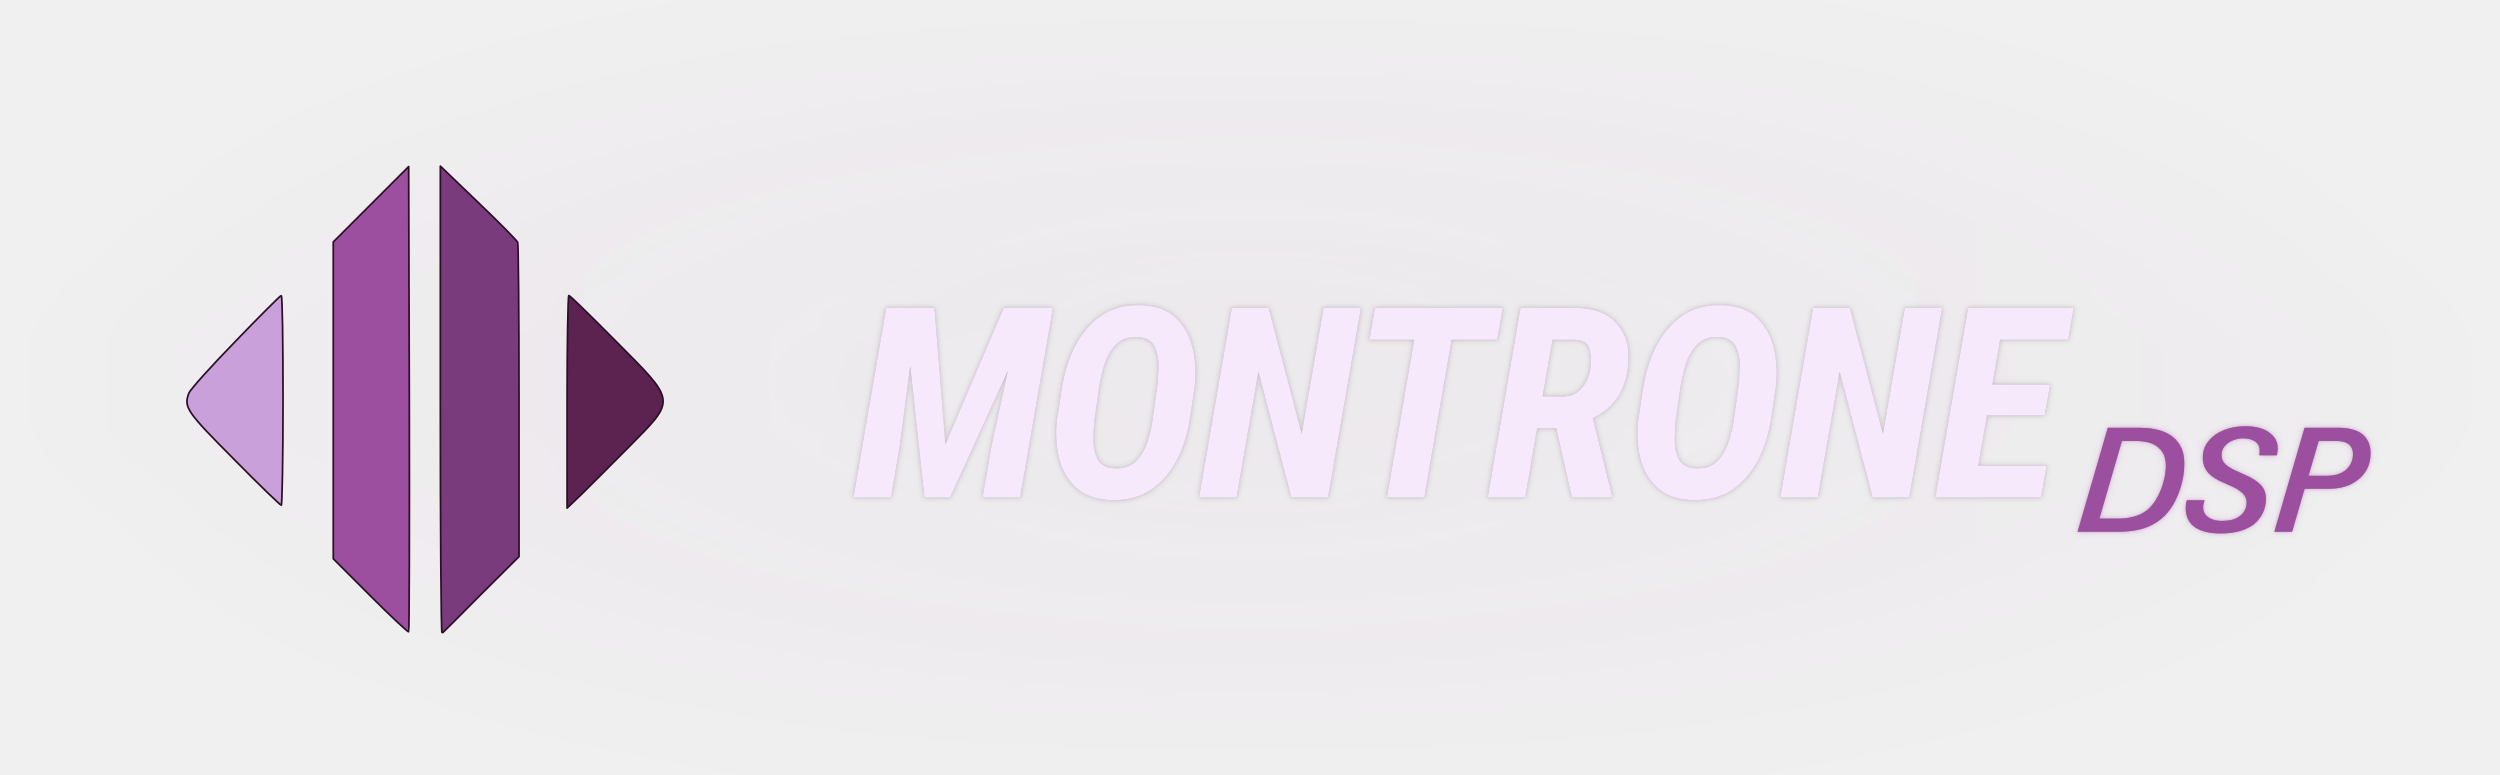
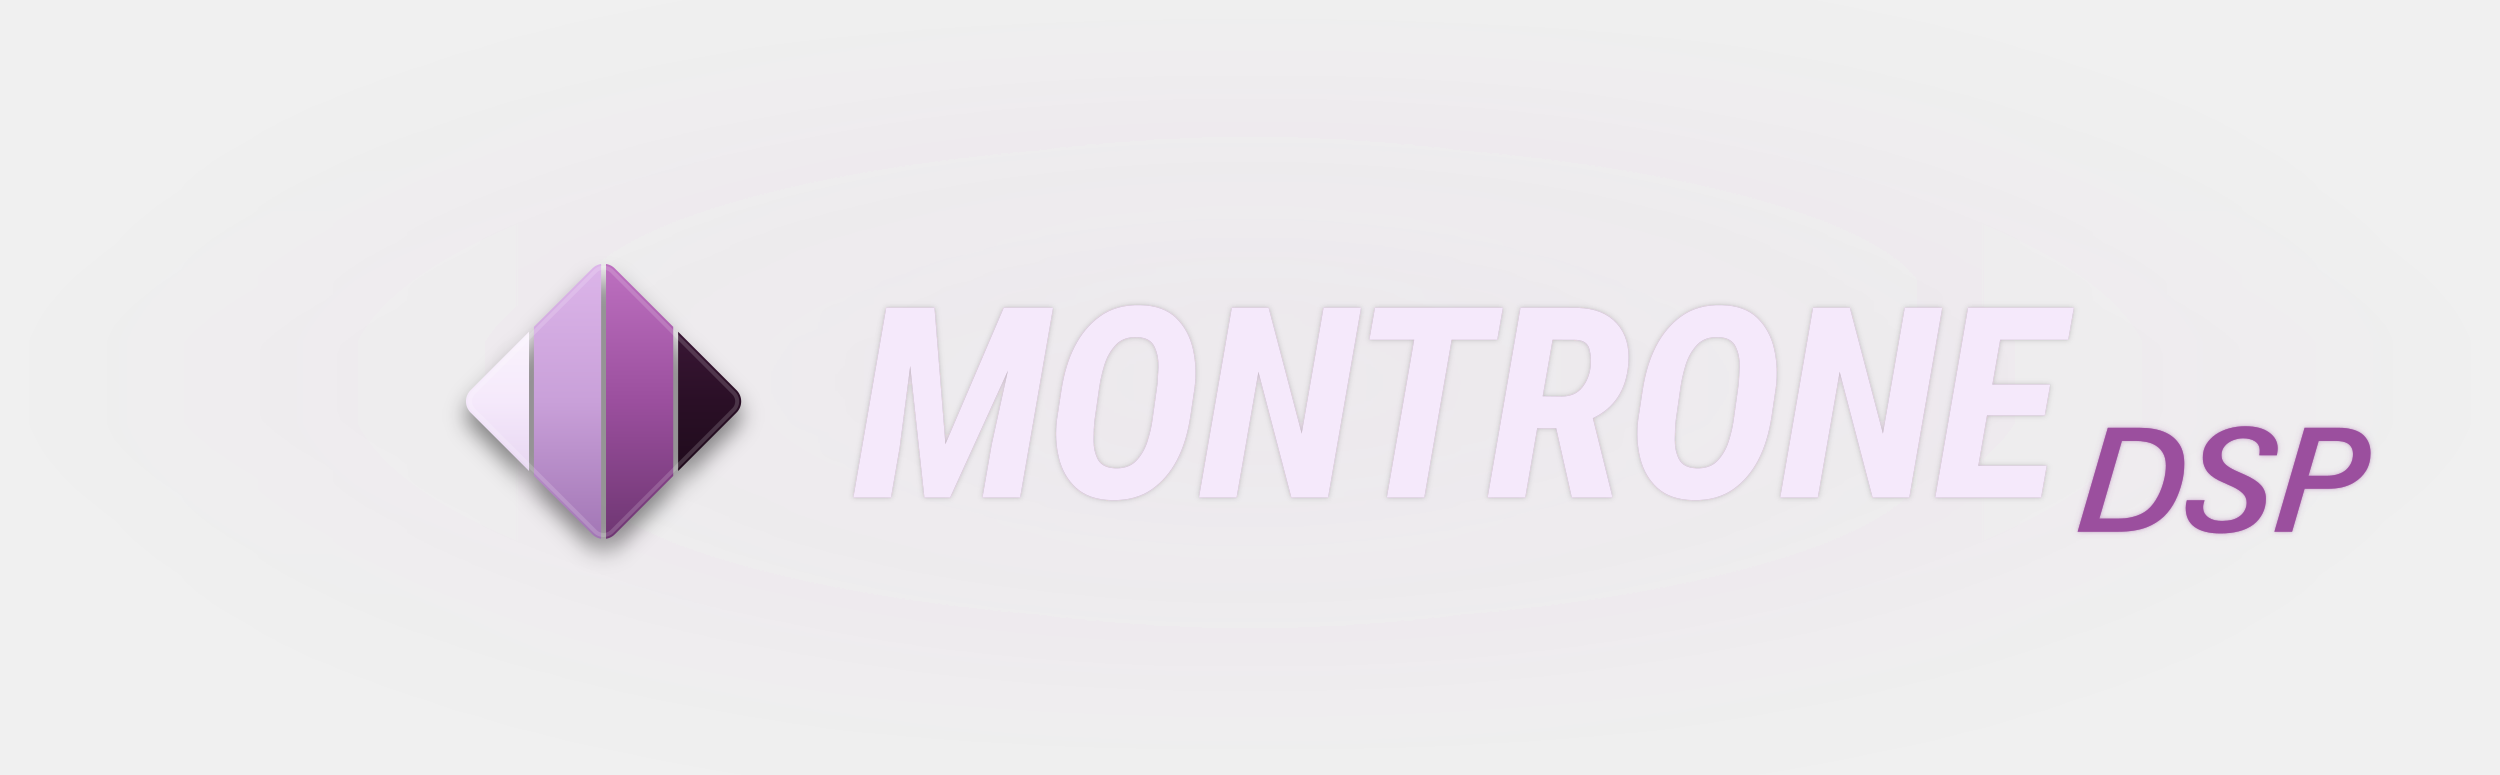
<svg xmlns="http://www.w3.org/2000/svg" viewBox="20 15 1000 310">
  <defs>
    <radialGradient id="ambientHalo" cx="0.5" cy="0.5" r="0.5" gradientUnits="objectBoundingBox">
      <stop offset="0" stop-color="#c9a0d9" stop-opacity=".08" />
      <stop offset=".55" stop-color="#9b4f9e" stop-opacity=".03" />
      <stop offset="1" stop-color="#9b4f9e" stop-opacity="0" />
    </radialGradient>
    <filter id="ambientBlur" x="-60%" y="-120%" width="220%" height="340%">
      <feGaussianBlur stdDeviation="34" />
    </filter>
  </defs>
  <ellipse cx="520" cy="168" rx="500" ry="150" fill="url(#ambientHalo)" filter="url(#ambientBlur)" />
-   <g transform="translate(60.896,45.896) scale(1.61384)">
-     <defs>
-       <style>
-       .st0 {
-         stroke: #2a0f26;
-         stroke-linecap: round;
-         stroke-width: 6px;
-         opacity: 1;
-       }
- 
-       .st1 {
-         fill: #9b4f9e;
-         isolation: isolate;
-         stroke: #9b4f9e;
-         stroke-width: 6px;
-         opacity: 1;
-       }
- 
-       .st5 {
-         stroke: url(#glowGrad);
-         stroke-width: 10px;
-         stroke-linecap: round;
-         opacity: .2;
-         filter: url(#softBlur);
-       }
-     </style>
-       <linearGradient id="Sfumatura_senza_nome_4" data-name="Sfumatura senza nome 4" x1="90" y1="-16.8" x2="91.5" y2="-16.8" gradientTransform="translate(-26793 1726.6) scale(296 98)" gradientUnits="userSpaceOnUse">
-         <stop offset="0" stop-color="#e3a8e0" />
-         <stop offset=".35" stop-color="#9b4f9e" />
-         <stop offset=".65" stop-color="#9b4f9e" />
-         <stop offset="1" stop-color="#e3a8e0" />
-       </linearGradient>
-       <linearGradient id="ringGrad" x1="45.21" y1="45.21" x2="114.79" y2="114.79" gradientUnits="userSpaceOnUse">
-         <stop offset="0" stop-color="#c9a0d9" />
-         <stop offset=".5" stop-color="#5c2350" />
-         <stop offset="1" stop-color="#c9a0d9" />
-       </linearGradient>
-       <linearGradient id="glowGrad" x1="90" y1="-16.8" x2="91.5" y2="-16.8" gradientTransform="translate(-26793 1726.6) scale(296 98)" gradientUnits="userSpaceOnUse">
-         <stop offset="0" stop-color="#e3a8e0" />
-         <stop offset=".5" stop-color="#9b4f9e" />
-         <stop offset="1" stop-color="#e3a8e0" />
-       </linearGradient>
-       <filter id="softBlur" x="-30%" y="-30%" width="160%" height="160%">
-         <feGaussianBlur stdDeviation="0.5" />
-       </filter>
-       <filter id="lineShadow" x="-30%" y="-30%" width="160%" height="160%">
-         <feDropShadow dx="0" dy="1" stdDeviation=".9" flood-color="#000000" flood-opacity=".65" />
-       </filter>
-       <filter id="ringShadow" x="-20%" y="-20%" width="140%" height="140%">
-         <feDropShadow dx="0" dy="1" stdDeviation="1" flood-color="#000000" flood-opacity=".65" />
-       </filter>
-       <filter id="icon-glow-deep" x="-120%" y="-120%" width="340%" height="340%">
-         <feGaussianBlur in="SourceGraphic" stdDeviation="5" />
-       </filter>
-       <filter id="icon-glow-mid" x="-90%" y="-90%" width="280%" height="280%">
-         <feGaussianBlur in="SourceGraphic" stdDeviation="2" />
-       </filter>
-       <filter id="icon-glow-tight" x="-60%" y="-60%" width="220%" height="220%">
-         <feGaussianBlur in="SourceGraphic" stdDeviation="0.5" />
-       </filter>
-     </defs>
-     <g transform="translate(21,22.0488) scale(0.541601)">
-       <g transform="translate(-34.04148,336.164) scale(0.1,-0.1)" stroke="#2a0f26" stroke-width="8" stroke-linejoin="round">
-         <path fill="#C9A0D9" d="M563 2561 c-112 -115 -208 -222 -214 -238 -24 -65 -11 -84 209 -305 113 -115 210 -208 214 -208 4 0 8 216 8 480 0 264 -3 480 -8 480 -4 0 -98 -94 -209 -209z" />
-         <path fill="#9B4F9E" d="M1183 3188 l-173 -173 0 -725 0 -725 170 -170 c93 -93 172 -167 175 -164 3 3 4 484 3 1067 l-3 1062 -172 -172z" />
-         <path fill="#7A3B7D" d="M1500 2289 c0 -590 3 -1069 8 -1065 4 3 85 84 179 179 l173 172 0 712 c0 391 -3 718 -6 726 -3 8 -84 90 -180 182 l-174 167 0 -1073z" />
-         <path fill="#5C2350" d="M2080 2283 l0 -486 68 65 c37 36 133 133 214 214 218 221 220 204 -60 486 -113 114 -209 208 -214 208 -4 0 -8 -219 -8 -487z" />
-       </g>
-     </g>
+   <defs>
+     <linearGradient id="iconGradLavender" x1="261.43" y1="117.88" x2="261.43" y2="233.23" gradientUnits="userSpaceOnUse">
+       <stop offset="0" stop-color="#ffffff" />
+       <stop offset=".5" stop-color="#f5e9fb" />
+       <stop offset="1" stop-color="#d9c3e8" />
+     </linearGradient>
+     <linearGradient id="iconGradLilac" x1="261.43" y1="117.88" x2="261.43" y2="233.23" gradientUnits="userSpaceOnUse">
+       <stop offset="0" stop-color="#ddb6ea" />
+       <stop offset=".5" stop-color="#c9a0d9" />
+       <stop offset="1" stop-color="#a074b3" />
+     </linearGradient>
+     <linearGradient id="iconGradOrchid" x1="261.43" y1="117.88" x2="261.43" y2="233.23" gradientUnits="userSpaceOnUse">
+       <stop offset="0" stop-color="#bf72c2" />
+       <stop offset=".5" stop-color="#9b4f9e" />
+       <stop offset="1" stop-color="#6c3570" />
+     </linearGradient>
+     <linearGradient id="iconGradAubergine" x1="261.43" y1="117.88" x2="261.43" y2="233.23" gradientUnits="userSpaceOnUse">
+       <stop offset="0" stop-color="#4a1f45" />
+       <stop offset=".5" stop-color="#2a0f26" />
+       <stop offset="1" stop-color="#150712" />
+     </linearGradient>
+     <filter id="iconShadow" x="-60%" y="-60%" width="220%" height="220%">
+       <feGaussianBlur stdDeviation="4.2" />
+     </filter>
+   </defs>
+   <g filter="url(#iconShadow)">
+     <path d="M 207.452,172.025 L 207.132,172.559 L 206.866,173.122 L 206.656,173.708 L 206.505,174.312 L 206.413,174.928 L 206.383,175.550 L 206.413,176.172 L 206.505,176.788 L 206.656,177.392 L 206.866,177.978 L 207.132,178.541 L 207.452,179.075 L 207.823,179.575 L 208.241,180.036 L 231.612,203.407 L 231.612,147.693 L 208.241,171.064 L 207.823,171.525 Z M 259.002,120.986 L 258.439,121.252 L 257.905,121.572 L 257.405,121.943 L 256.944,122.361 L 233.573,145.732 L 233.573,205.368 L 256.944,228.739 L 257.405,229.157 L 257.905,229.528 L 258.439,229.848 L 259.002,230.114 L 259.588,230.324 L 260.192,230.475 L 260.450,230.513 L 260.450,120.587 L 260.192,120.625 L 259.588,120.776 Z M 264.421,121.252 L 263.858,120.986 L 263.272,120.776 L 262.668,120.625 L 262.410,120.587 L 262.410,230.513 L 262.668,230.475 L 263.272,230.324 L 263.858,230.114 L 264.421,229.848 L 264.955,229.528 L 265.455,229.157 L 265.916,228.739 L 289.287,205.368 L 289.287,145.732 L 265.916,122.361 L 265.455,121.943 L 264.955,121.572 Z M 315.408,179.075 L 315.728,178.541 L 315.994,177.978 L 316.204,177.392 L 316.355,176.788 L 316.447,176.172 L 316.477,175.550 L 316.447,174.928 L 316.355,174.312 L 316.204,173.708 L 315.994,173.122 L 315.728,172.559 L 315.408,172.025 L 315.037,171.525 L 314.619,171.064 L 291.248,147.693 L 291.248,203.407 L 314.619,180.036 L 315.037,179.575 Z" fill="#000000" opacity="0.45" transform="translate(0,5.5)" />
+   </g>
+   <g id="icon-diamond">
+     <path d="M 208.241,171.064 L 207.823,171.525 L 207.452,172.025 L 207.132,172.559 L 206.866,173.122 L 206.656,173.708 L 206.505,174.312 L 206.413,174.928 L 206.383,175.550 L 206.413,176.172 L 206.505,176.788 L 206.656,177.392 L 206.866,177.978 L 207.132,178.541 L 207.452,179.075 L 207.823,179.575 L 208.241,180.036 L 231.612,203.407 L 231.612,147.693 Z" fill="url(#iconGradLavender)" />
+     <path d="M 260.192,120.625 L 259.588,120.776 L 259.002,120.986 L 258.439,121.252 L 257.905,121.572 L 257.405,121.943 L 256.944,122.361 L 233.573,145.732 L 233.573,205.368 L 256.944,228.739 L 257.405,229.157 L 257.905,229.528 L 258.439,229.848 L 259.002,230.114 L 259.588,230.324 L 260.192,230.475 L 260.450,230.513 L 260.450,120.587 Z" fill="url(#iconGradLilac)" />
+     <path d="M 265.455,121.943 L 264.955,121.572 L 264.421,121.252 L 263.858,120.986 L 263.272,120.776 L 262.668,120.625 L 262.410,120.587 L 262.410,230.513 L 262.668,230.475 L 263.272,230.324 L 263.858,230.114 L 264.421,229.848 L 264.955,229.528 L 265.455,229.157 L 265.916,228.739 L 289.287,205.368 L 289.287,145.732 L 265.916,122.361 Z" fill="url(#iconGradOrchid)" />
+     <path d="M 314.619,180.036 L 315.037,179.575 L 315.408,179.075 L 315.728,178.541 L 315.994,177.978 L 316.204,177.392 L 316.355,176.788 L 316.447,176.172 L 316.477,175.550 L 316.447,174.928 L 316.355,174.312 L 316.204,173.708 L 315.994,173.122 L 315.728,172.559 L 315.408,172.025 L 315.037,171.525 L 314.619,171.064 L 291.248,147.693 L 291.248,203.407 Z" fill="url(#iconGradAubergine)" />
+     <path d="M 264.812,123.520 L 264.438,123.181 L 264.065,122.904 L 263.666,122.665 L 263.245,122.466 L 262.807,122.309 L 262.355,122.196 L 261.895,122.128 L 261.430,122.105 L 260.965,122.128 L 260.505,122.196 L 260.053,122.309 L 259.615,122.466 L 259.194,122.665 L 258.795,122.904 L 258.422,123.181 L 258.048,123.520 L 209.400,172.168 L 209.061,172.542 L 208.784,172.915 L 208.545,173.314 L 208.346,173.735 L 208.189,174.173 L 208.076,174.625 L 208.008,175.085 L 207.985,175.550 L 208.008,176.015 L 208.076,176.475 L 208.189,176.927 L 208.346,177.365 L 208.545,177.786 L 208.784,178.185 L 209.061,178.558 L 209.400,178.932 L 258.048,227.580 L 258.422,227.919 L 258.795,228.196 L 259.194,228.435 L 259.615,228.634 L 260.053,228.791 L 260.505,228.904 L 260.965,228.972 L 261.430,228.995 L 261.895,228.972 L 262.355,228.904 L 262.807,228.791 L 263.245,228.634 L 263.666,228.435 L 264.065,228.196 L 264.438,227.919 L 264.812,227.580 L 313.460,178.932 L 313.799,178.558 L 314.076,178.185 L 314.315,177.786 L 314.514,177.365 L 314.671,176.927 L 314.784,176.475 L 314.852,176.015 L 314.875,175.550 L 314.852,175.085 L 314.784,174.625 L 314.671,174.173 L 314.514,173.735 L 314.315,173.314 L 314.076,172.915 L 313.799,172.542 L 313.460,172.168 Z" fill="none" stroke="#ffffff" stroke-opacity="0.16" stroke-width="1.6" />
  </g>
  <g transform="translate(360.947,120.947) scale(1.36842)">
    <defs>
      <filter id="glow-main" x="-20%" y="-60%" width="140%" height="220%">
        <feGaussianBlur in="SourceGraphic" stdDeviation="0.3" result="blur1" />
        <feGaussianBlur in="SourceGraphic" stdDeviation="0.6" result="blur2" />
        <feGaussianBlur in="SourceGraphic" stdDeviation="1" result="blur3" />
        <feMerge>
          <feMergeNode in="blur3" />
          <feMergeNode in="blur2" />
          <feMergeNode in="blur1" />
          <feMergeNode in="SourceGraphic" />
        </feMerge>
      </filter>
      <filter id="glow-dsp" x="-30%" y="-80%" width="160%" height="260%">
        <feGaussianBlur in="SourceGraphic" stdDeviation="0.25" result="blur1" />
        <feGaussianBlur in="SourceGraphic" stdDeviation="0.5" result="blur2" />
        <feGaussianBlur in="SourceGraphic" stdDeviation="1" result="blur3" />
        <feMerge>
          <feMergeNode in="blur3" />
          <feMergeNode in="blur2" />
          <feMergeNode in="blur1" />
          <feMergeNode in="SourceGraphic" />
        </feMerge>
      </filter>
      <filter id="shadow" x="-5%" y="-40%" width="115%" height="200%">
        <feDropShadow dx="0" dy="4" stdDeviation="6" flood-color="#000" flood-opacity="0.7" />
      </filter>
    </defs>
    <g filter="url(#glow-main)" style="fill:rgb(0, 0, 0);stroke:none;color:rgb(255, 255, 255);stroke-width:1px;stroke-linecap:butt;stroke-linejoin:miter;opacity:1;font-family:&quot;Anthropic Sans&quot;, -apple-system, BlinkMacSystemFont, &quot;Segoe UI&quot;, sans-serif;font-size:16px;font-weight:400;text-anchor:start;dominant-baseline:auto">
      <path fill="#2a0f26" opacity="0.1" d="m 27.193,52.423 17.062,-39.876 H 58.652 L 49.017,68 H 38.048 L 40.752,52.461 45.475,30.904 28.564,68 h -7.503 L 16.91,29.533 13.787,53.527 11.273,68 H 0.305 L 9.902,12.547 H 23.994 Z m 72.811,-16.415 -1.219,8.227 Q 96.538,59.202 87.626,65.524 82.865,68.914 75.819,68.762 69.192,68.609 65.422,65.182 61.689,61.754 60.395,56.422 59.1,51.052 59.823,45.225 l 1.295,-8.531 Q 63.403,21.688 72.239,15.175 q 4.837,-3.58 11.959,-3.39 6.741,0.152 10.436,3.771 3.694,3.618 4.913,9.141 1.219,5.484 0.457,11.312 z M 89.492,29.876 q 0.076,-3.39 -1.181,-5.979 -1.257,-2.628 -4.951,-2.78 -4.037,-0.19 -6.322,2.209 -2.285,2.399 -3.39,5.903 -1.066,3.504 -1.523,6.703 l -1.333,9.331 q -0.305,2.59 -0.305,5.865 -0.038,3.275 1.257,5.751 1.333,2.438 4.951,2.59 3.923,0.19 6.17,-2.057 2.247,-2.285 3.352,-5.637 1.104,-3.39 1.523,-6.475 L 89.226,34.637 Z M 148.668,12.547 139.032,68 H 128.33 L 118.694,31.247 112.296,68 h -10.969 l 9.598,-55.453 h 10.74 l 9.674,36.791 6.398,-36.791 z m 2.466,9.331 1.638,-9.331 h 37.362 l -1.638,9.331 H 175.166 L 167.168,68 H 156.237 l 7.998,-46.122 z M 210.31,68 205.739,47.738 h -5.561 L 196.675,68 h -10.969 l 9.598,-55.453 16.758,0.038 q 7.465,0.19 11.388,4.57 3.961,4.38 3.352,11.845 -0.952,11.35 -10.359,15.806 l 5.599,22.585 V 68 Z m -5.637,-46.122 -2.895,16.529 5.713,0.076 q 3.732,-0.038 5.789,-2.552 2.057,-2.514 2.514,-6.018 0.343,-2.666 -0.305,-5.218 -0.647,-2.59 -3.885,-2.78 z m 65.231,14.13 -1.219,8.227 q -2.247,14.968 -11.159,21.29 -4.761,3.39 -11.807,3.237 -6.627,-0.152 -10.397,-3.58 -3.732,-3.428 -5.027,-8.76 Q 229,51.052 229.724,45.225 l 1.295,-8.531 q 2.285,-15.006 11.121,-21.519 4.837,-3.58 11.959,-3.39 6.741,0.152 10.436,3.771 3.694,3.618 4.913,9.141 1.219,5.484 0.457,11.312 z m -10.512,-6.132 q 0.076,-3.39 -1.181,-5.979 -1.257,-2.628 -4.951,-2.78 -4.037,-0.19 -6.322,2.209 -2.285,2.399 -3.39,5.903 -1.066,3.504 -1.523,6.703 l -1.333,9.331 q -0.305,2.59 -0.305,5.865 -0.038,3.275 1.257,5.751 1.333,2.438 4.951,2.59 3.923,0.19 6.17,-2.057 2.247,-2.285 3.352,-5.637 1.104,-3.39 1.523,-6.475 l 1.485,-10.664 z M 318.568,12.547 308.933,68 H 298.23 L 288.595,31.247 282.196,68 h -10.969 l 9.598,-55.453 h 10.74 l 9.674,36.791 6.398,-36.791 z M 316.54,68 326.138,12.547 h 30.888 l -1.638,9.331 h -19.881 l -2.285,13.102 h 16.91 l -1.6,9.026 h -16.872 l -2.552,14.701 h 19.995 L 347.466,68 Z" style="fill:rgb(42, 15, 38);stroke:none;color:rgb(255, 255, 255);stroke-width:1px;stroke-linecap:butt;stroke-linejoin:miter;opacity:0.1;font-family:&quot;Anthropic Sans&quot;, -apple-system, BlinkMacSystemFont, &quot;Segoe UI&quot;, sans-serif;font-size:16px;font-weight:400;text-anchor:start;dominant-baseline:auto" />
    </g>
    <g style="fill:rgb(0, 0, 0);stroke:none;color:rgb(255, 255, 255);stroke-width:1px;stroke-linecap:butt;stroke-linejoin:miter;opacity:1;font-family:&quot;Anthropic Sans&quot;, -apple-system, BlinkMacSystemFont, &quot;Segoe UI&quot;, sans-serif;font-size:16px;font-weight:400;text-anchor:start;dominant-baseline:auto">
      <path fill="#f5e9fb" opacity="1" d="m 27.193,52.423 17.062,-39.876 H 58.652 L 49.017,68 H 38.048 L 40.752,52.461 45.475,30.904 28.564,68 h -7.503 L 16.91,29.533 13.787,53.527 11.273,68 H 0.305 L 9.902,12.547 H 23.994 Z m 72.811,-16.415 -1.219,8.227 Q 96.538,59.202 87.626,65.524 82.865,68.914 75.819,68.762 69.192,68.609 65.422,65.182 61.689,61.754 60.395,56.422 59.1,51.052 59.823,45.225 l 1.295,-8.531 Q 63.403,21.688 72.239,15.175 q 4.837,-3.58 11.959,-3.39 6.741,0.152 10.436,3.771 3.694,3.618 4.913,9.141 1.219,5.484 0.457,11.312 z M 89.492,29.876 q 0.076,-3.39 -1.181,-5.979 -1.257,-2.628 -4.951,-2.78 -4.037,-0.19 -6.322,2.209 -2.285,2.399 -3.39,5.903 -1.066,3.504 -1.523,6.703 l -1.333,9.331 q -0.305,2.59 -0.305,5.865 -0.038,3.275 1.257,5.751 1.333,2.438 4.951,2.59 3.923,0.19 6.17,-2.057 2.247,-2.285 3.352,-5.637 1.104,-3.39 1.523,-6.475 L 89.226,34.637 Z M 148.668,12.547 139.032,68 H 128.33 L 118.694,31.247 112.296,68 h -10.969 l 9.598,-55.453 h 10.74 l 9.674,36.791 6.398,-36.791 z m 2.466,9.331 1.638,-9.331 h 37.362 l -1.638,9.331 H 175.166 L 167.168,68 H 156.237 l 7.998,-46.122 z M 210.31,68 205.739,47.738 h -5.561 L 196.675,68 h -10.969 l 9.598,-55.453 16.758,0.038 q 7.465,0.19 11.388,4.57 3.961,4.38 3.352,11.845 -0.952,11.35 -10.359,15.806 l 5.599,22.585 V 68 Z m -5.637,-46.122 -2.895,16.529 5.713,0.076 q 3.732,-0.038 5.789,-2.552 2.057,-2.514 2.514,-6.018 0.343,-2.666 -0.305,-5.218 -0.647,-2.59 -3.885,-2.78 z m 65.231,14.13 -1.219,8.227 q -2.247,14.968 -11.159,21.29 -4.761,3.39 -11.807,3.237 -6.627,-0.152 -10.397,-3.58 -3.732,-3.428 -5.027,-8.76 Q 229,51.052 229.724,45.225 l 1.295,-8.531 q 2.285,-15.006 11.121,-21.519 4.837,-3.58 11.959,-3.39 6.741,0.152 10.436,3.771 3.694,3.618 4.913,9.141 1.219,5.484 0.457,11.312 z m -10.512,-6.132 q 0.076,-3.39 -1.181,-5.979 -1.257,-2.628 -4.951,-2.78 -4.037,-0.19 -6.322,2.209 -2.285,2.399 -3.39,5.903 -1.066,3.504 -1.523,6.703 l -1.333,9.331 q -0.305,2.59 -0.305,5.865 -0.038,3.275 1.257,5.751 1.333,2.438 4.951,2.59 3.923,0.19 6.17,-2.057 2.247,-2.285 3.352,-5.637 1.104,-3.39 1.523,-6.475 l 1.485,-10.664 z M 318.568,12.547 308.933,68 H 298.23 L 288.595,31.247 282.196,68 h -10.969 l 9.598,-55.453 h 10.74 l 9.674,36.791 6.398,-36.791 z M 316.54,68 326.138,12.547 h 30.888 l -1.638,9.331 h -19.881 l -2.285,13.102 h 16.91 l -1.6,9.026 h -16.872 l -2.552,14.701 h 19.995 L 347.466,68 Z" style="fill:rgb(245, 233, 251);stroke:none;color:rgb(255, 255, 255);stroke-width:1px;stroke-linecap:butt;stroke-linejoin:miter;opacity:1;font-family:&quot;Anthropic Sans&quot;, -apple-system, BlinkMacSystemFont, &quot;Segoe UI&quot;, sans-serif;font-size:16px;font-weight:400;text-anchor:start;dominant-baseline:auto" />
    </g>
    <g filter="url(#glow-dsp)" style="fill:rgb(0, 0, 0);stroke:none;color:rgb(255, 255, 255);stroke-width:1px;stroke-linecap:butt;stroke-linejoin:miter;opacity:1;font-family:&quot;Anthropic Sans&quot;, -apple-system, BlinkMacSystemFont, &quot;Segoe UI&quot;, sans-serif;font-size:16px;font-weight:400;text-anchor:start;dominant-baseline:auto">
      <path fill="#9b4f9e" opacity="0.3" d="m 389.323,58.176 q 0,2.898 -0.714,5.586 -0.672,2.646 -1.848,5.04 -1.344,2.772 -3.444,4.788 -2.1,1.974 -4.872,3.066 -1.722,0.672 -3.822,1.008 -2.058,0.336 -4.662,0.336 h -11.802 l 8.82,-30.366 h 9.45 q 2.1,0 3.99,0.336 1.932,0.336 3.528,1.092 2.52,1.176 3.948,3.402 1.428,2.184 1.428,5.712 z m -5.376,0.462 q 0,-2.268 -0.924,-3.78 -0.924,-1.554 -2.646,-2.394 -1.092,-0.546 -2.436,-0.756 -1.344,-0.252 -2.814,-0.252 h -4.032 l -6.594,22.722 h 4.41 q 1.848,0 3.024,-0.084 1.218,-0.126 2.352,-0.42 2.562,-0.63 4.284,-2.058 1.764,-1.47 3.108,-4.074 1.05,-2.016 1.638,-4.326 0.63,-2.31 0.63,-4.578 z m 32.684,-5.04 q 0,0.588 -0.084,1.092 -0.042,0.462 -0.168,0.966 h -5.124 q 0.126,-0.63 0.126,-1.344 0,-1.848 -1.386,-2.73 -1.344,-0.882 -3.486,-0.882 -1.218,0 -2.352,0.378 -1.134,0.336 -2.016,0.966 -0.882,0.63 -1.428,1.554 -0.504,0.882 -0.504,2.016 0,1.512 1.008,2.562 1.008,1.008 3.108,1.974 l 2.814,1.26 q 3.192,1.428 4.62,3.024 1.428,1.596 1.428,3.906 0,2.436 -1.008,4.368 -0.966,1.89 -2.646,3.192 -1.806,1.344 -4.242,1.974 -2.436,0.63 -5.334,0.63 -4.956,0 -7.602,-1.89 -2.604,-1.89 -2.604,-5.586 0,-1.134 0.336,-2.226 h 5.166 q -0.42,1.176 -0.42,2.016 0,1.05 0.42,1.806 0.462,0.756 1.218,1.26 0.756,0.504 1.764,0.756 1.008,0.21 2.142,0.21 1.596,0 2.982,-0.336 1.386,-0.378 2.394,-1.218 0.84,-0.672 1.302,-1.638 0.504,-0.966 0.504,-2.184 0,-1.596 -1.134,-2.688 -1.134,-1.092 -2.94,-1.932 l -2.982,-1.344 q -1.302,-0.546 -2.352,-1.218 -1.05,-0.672 -1.806,-1.512 -0.756,-0.882 -1.176,-1.974 -0.42,-1.092 -0.42,-2.52 0,-2.142 1.008,-3.822 1.05,-1.68 2.73,-2.856 1.722,-1.176 3.948,-1.806 2.268,-0.63 4.704,-0.63 4.494,0 6.972,1.806 2.52,1.806 2.52,4.62 z m 27.14,1.47 q 0,2.898 -1.302,5.082 -1.302,2.142 -3.57,3.486 -1.554,0.924 -3.444,1.386 -1.848,0.42 -4.242,0.42 h -6.72 L 420.839,78 h -5.166 l 8.82,-30.366 h 10.248 q 1.89,0 3.486,0.42 1.638,0.378 2.856,1.218 1.26,0.924 1.974,2.352 0.714,1.428 0.714,3.444 z m -5.124,0.252 q 0,-2.142 -1.596,-3.15 -1.176,-0.714 -3.612,-0.714 h -4.83 l -2.982,10.206 h 5.25 q 3.36,0 5.334,-1.428 1.092,-0.798 1.764,-2.058 0.672,-1.26 0.672,-2.856 z" style="fill:rgb(155, 79, 158);stroke:none;color:rgb(255, 255, 255);stroke-width:1px;stroke-linecap:butt;stroke-linejoin:miter;opacity:0.3;font-family:&quot;Anthropic Sans&quot;, -apple-system, BlinkMacSystemFont, &quot;Segoe UI&quot;, sans-serif;font-size:16px;font-weight:400;text-anchor:start;dominant-baseline:auto" />
    </g>
    <g style="fill:rgb(0, 0, 0);stroke:none;color:rgb(255, 255, 255);stroke-width:1px;stroke-linecap:butt;stroke-linejoin:miter;opacity:1;font-family:&quot;Anthropic Sans&quot;, -apple-system, BlinkMacSystemFont, &quot;Segoe UI&quot;, sans-serif;font-size:16px;font-weight:400;text-anchor:start;dominant-baseline:auto">
      <path fill="#9b4f9e" opacity="1" d="m 389.323,58.176 q 0,2.898 -0.714,5.586 -0.672,2.646 -1.848,5.04 -1.344,2.772 -3.444,4.788 -2.1,1.974 -4.872,3.066 -1.722,0.672 -3.822,1.008 -2.058,0.336 -4.662,0.336 h -11.802 l 8.82,-30.366 h 9.45 q 2.1,0 3.99,0.336 1.932,0.336 3.528,1.092 2.52,1.176 3.948,3.402 1.428,2.184 1.428,5.712 z m -5.376,0.462 q 0,-2.268 -0.924,-3.78 -0.924,-1.554 -2.646,-2.394 -1.092,-0.546 -2.436,-0.756 -1.344,-0.252 -2.814,-0.252 h -4.032 l -6.594,22.722 h 4.41 q 1.848,0 3.024,-0.084 1.218,-0.126 2.352,-0.42 2.562,-0.63 4.284,-2.058 1.764,-1.47 3.108,-4.074 1.05,-2.016 1.638,-4.326 0.63,-2.31 0.63,-4.578 z m 32.684,-5.04 q 0,0.588 -0.084,1.092 -0.042,0.462 -0.168,0.966 h -5.124 q 0.126,-0.63 0.126,-1.344 0,-1.848 -1.386,-2.73 -1.344,-0.882 -3.486,-0.882 -1.218,0 -2.352,0.378 -1.134,0.336 -2.016,0.966 -0.882,0.63 -1.428,1.554 -0.504,0.882 -0.504,2.016 0,1.512 1.008,2.562 1.008,1.008 3.108,1.974 l 2.814,1.26 q 3.192,1.428 4.62,3.024 1.428,1.596 1.428,3.906 0,2.436 -1.008,4.368 -0.966,1.89 -2.646,3.192 -1.806,1.344 -4.242,1.974 -2.436,0.63 -5.334,0.63 -4.956,0 -7.602,-1.89 -2.604,-1.89 -2.604,-5.586 0,-1.134 0.336,-2.226 h 5.166 q -0.42,1.176 -0.42,2.016 0,1.05 0.42,1.806 0.462,0.756 1.218,1.26 0.756,0.504 1.764,0.756 1.008,0.21 2.142,0.21 1.596,0 2.982,-0.336 1.386,-0.378 2.394,-1.218 0.84,-0.672 1.302,-1.638 0.504,-0.966 0.504,-2.184 0,-1.596 -1.134,-2.688 -1.134,-1.092 -2.94,-1.932 l -2.982,-1.344 q -1.302,-0.546 -2.352,-1.218 -1.05,-0.672 -1.806,-1.512 -0.756,-0.882 -1.176,-1.974 -0.42,-1.092 -0.42,-2.52 0,-2.142 1.008,-3.822 1.05,-1.68 2.73,-2.856 1.722,-1.176 3.948,-1.806 2.268,-0.63 4.704,-0.63 4.494,0 6.972,1.806 2.52,1.806 2.52,4.62 z m 27.14,1.47 q 0,2.898 -1.302,5.082 -1.302,2.142 -3.57,3.486 -1.554,0.924 -3.444,1.386 -1.848,0.42 -4.242,0.42 h -6.72 L 420.839,78 h -5.166 l 8.82,-30.366 h 10.248 q 1.89,0 3.486,0.42 1.638,0.378 2.856,1.218 1.26,0.924 1.974,2.352 0.714,1.428 0.714,3.444 z m -5.124,0.252 q 0,-2.142 -1.596,-3.15 -1.176,-0.714 -3.612,-0.714 h -4.83 l -2.982,10.206 h 5.25 q 3.36,0 5.334,-1.428 1.092,-0.798 1.764,-2.058 0.672,-1.26 0.672,-2.856 z" style="fill:rgb(155, 79, 158);stroke:none;color:rgb(255, 255, 255);stroke-width:1px;stroke-linecap:butt;stroke-linejoin:miter;opacity:1;font-family:&quot;Anthropic Sans&quot;, -apple-system, BlinkMacSystemFont, &quot;Segoe UI&quot;, sans-serif;font-size:16px;font-weight:400;text-anchor:start;dominant-baseline:auto" />
    </g>
  </g>
</svg>
